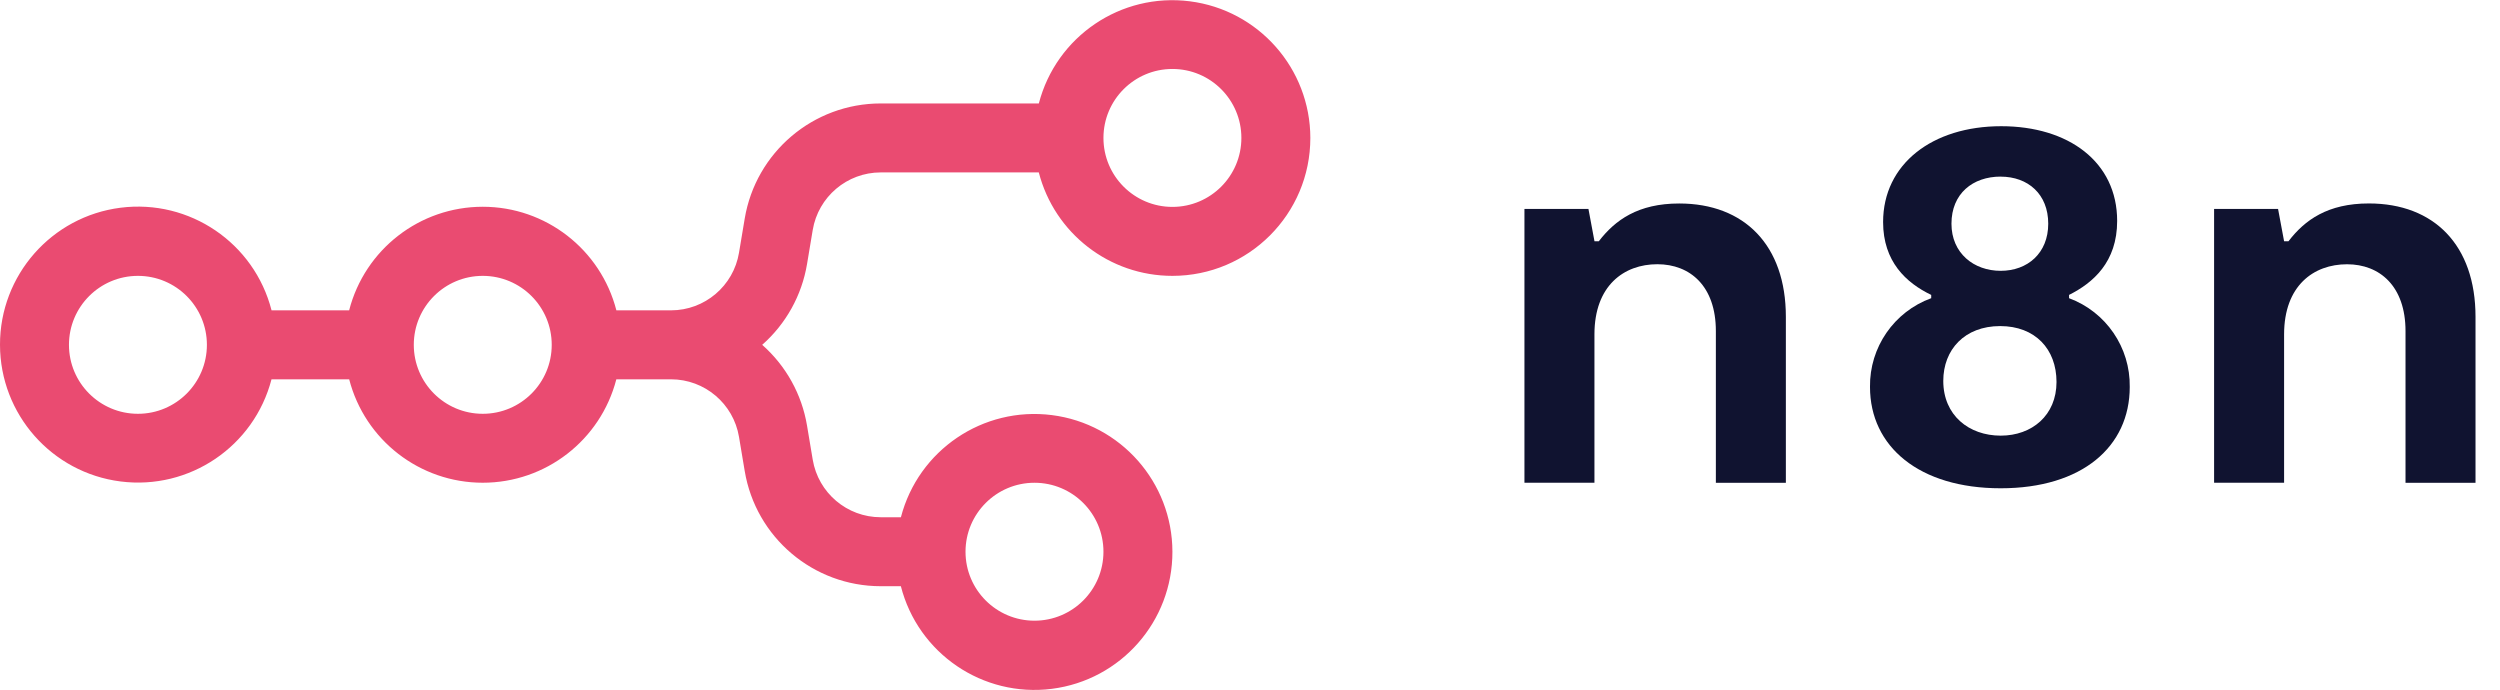
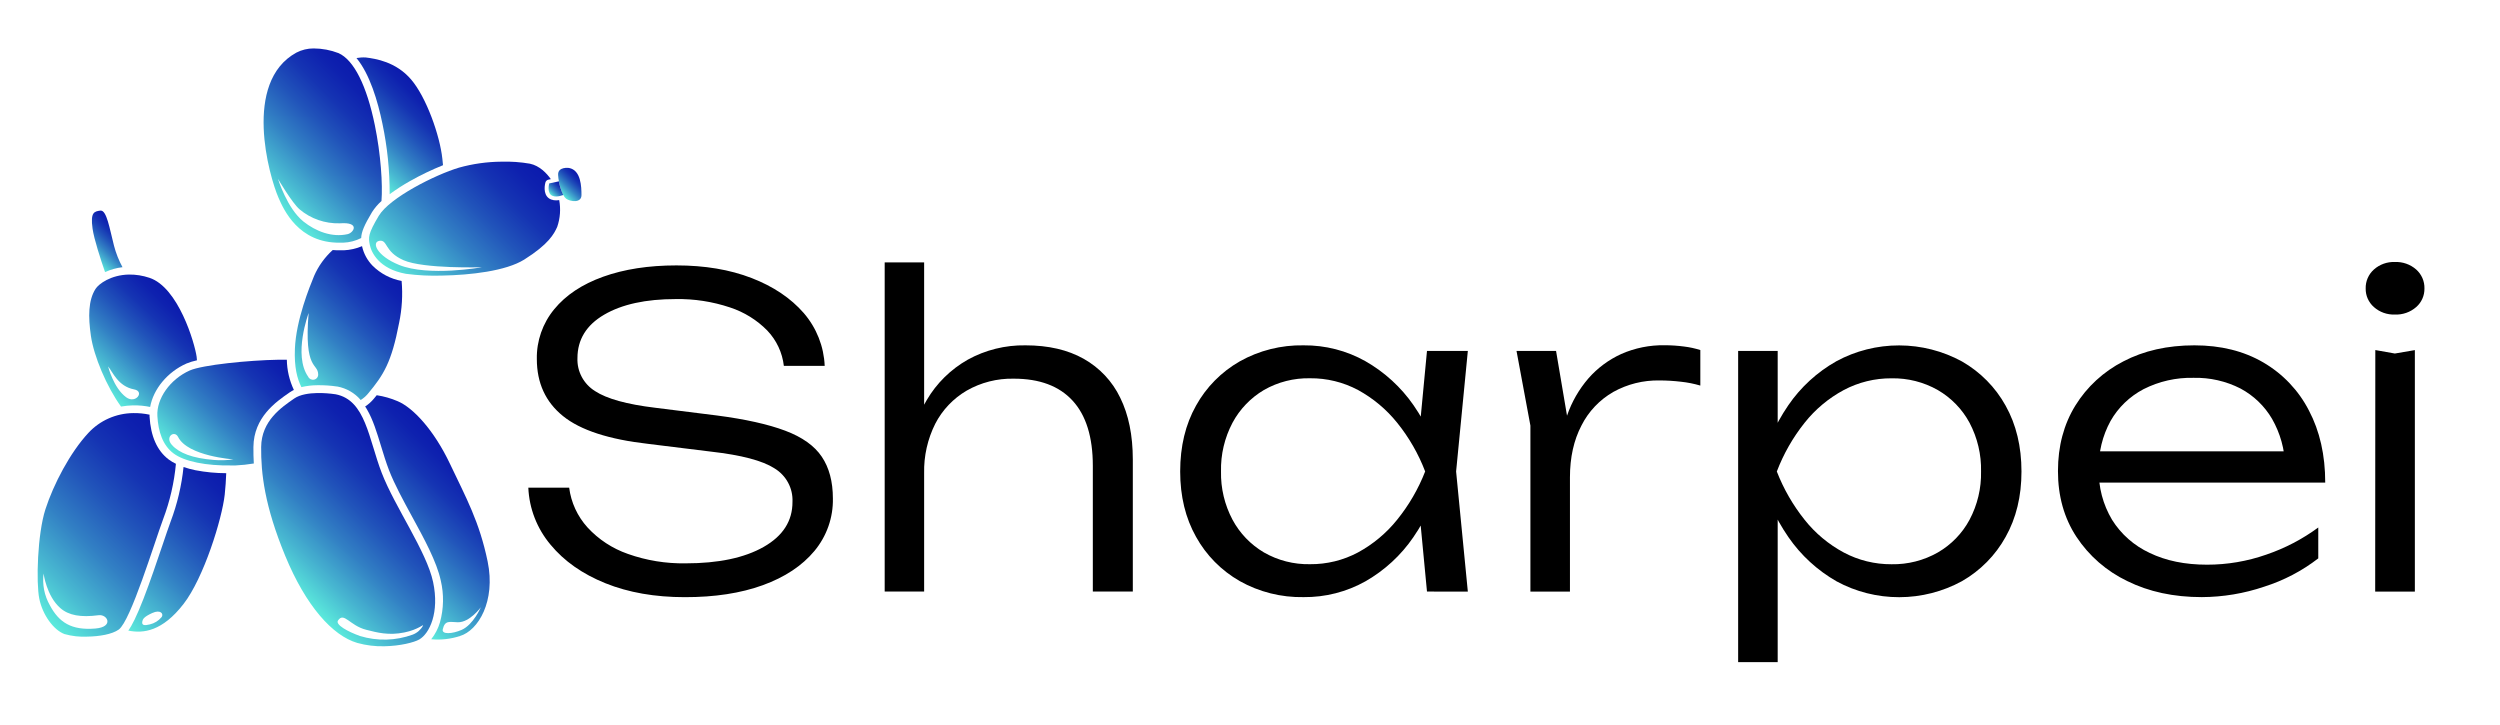
- <svg xmlns="http://www.w3.org/2000/svg" width="58" height="16" fill="none">
-   <path fill="#EA4B71" fill-rule="evenodd" d="M27.2 6.4A3.2 3.2 0 0 1 24.1 4h-3.667a1.6 1.6 0 0 0-1.578 1.337l-.132.79A3.2 3.2 0 0 1 17.683 8a3.2 3.2 0 0 1 1.04 1.874l.132.789A1.6 1.6 0 0 0 20.433 12h.468a3.201 3.201 0 0 1 6.299.8 3.2 3.2 0 0 1-6.3.8h-.467a3.2 3.2 0 0 1-3.156-2.674l-.132-.789A1.6 1.6 0 0 0 15.567 8.8h-1.268a3.201 3.201 0 0 1-6.198 0H6.299A3.201 3.201 0 0 1 0 8a3.2 3.2 0 0 1 6.3-.8h1.8a3.201 3.201 0 0 1 6.2 0h1.267a1.6 1.6 0 0 0 1.578-1.337l.132-.79A3.2 3.2 0 0 1 20.433 2.4h3.668a3.201 3.201 0 0 1 6.299.8 3.2 3.2 0 0 1-3.2 3.2m0-1.6a1.6 1.6 0 1 0 0-3.2 1.6 1.6 0 0 0 0 3.2m-24 4.8a1.6 1.6 0 1 0 0-3.2 1.6 1.6 0 0 0 0 3.2M12.8 8a1.6 1.6 0 1 1-3.2 0 1.6 1.6 0 0 1 3.2 0m12.8 4.8a1.6 1.6 0 1 1-3.2 0 1.6 1.6 0 0 1 3.2 0" clip-rule="evenodd" />
-   <path fill="#101330" fill-rule="evenodd" d="M48.002 6.918v-.076c.558-.28 1.116-.762 1.116-1.716 0-1.372-1.13-2.198-2.69-2.198-1.598 0-2.74.877-2.74 2.224 0 .915.533 1.41 1.116 1.69v.076a2.16 2.16 0 0 0-1.42 2.059c0 1.385 1.141 2.351 3.032 2.351 1.89 0 2.994-.966 2.994-2.351a2.16 2.16 0 0 0-1.408-2.059m-1.587-2.82c.635 0 1.104.406 1.104 1.092s-.482 1.093-1.103 1.093c-.622 0-1.142-.407-1.142-1.093 0-.699.495-1.093 1.142-1.093m0 6.01c-.735 0-1.332-.47-1.332-1.27 0-.725.495-1.272 1.32-1.272.812 0 1.307.534 1.307 1.297 0 .775-.571 1.245-1.294 1.245" clip-rule="evenodd" />
-   <path fill="#101330" d="M51.367 11.2h1.624V7.758c0-1.131.685-1.627 1.46-1.627.76 0 1.357.509 1.357 1.55v3.52h1.624V7.35c0-1.664-.964-2.63-2.474-2.63-.952 0-1.485.381-1.865.877h-.102l-.14-.75h-1.484zm-14.376 0h-1.624V4.848h1.485l.14.75h.1c.381-.496.914-.877 1.866-.877 1.51 0 2.474.966 2.474 2.63v3.85h-1.624V7.68c0-1.041-.596-1.55-1.358-1.55-.774 0-1.459.496-1.459 1.627z" />
+ <svg xmlns="http://www.w3.org/2000/svg" width="252" height="73" viewBox="0 0 252 73" fill="none">
+   <path d="M53.255 49.159H57.373C57.562 50.647 58.206 52.044 59.22 53.165C60.331 54.374 61.73 55.292 63.292 55.835C65.159 56.498 67.133 56.819 69.117 56.785C72.416 56.785 75.037 56.232 76.981 55.127C78.924 54.022 79.891 52.506 79.882 50.581C79.912 49.91 79.76 49.244 79.44 48.651C79.121 48.058 78.646 47.56 78.065 47.208C76.855 46.431 74.73 45.871 71.692 45.526L65.384 44.748C61.387 44.298 58.509 43.362 56.751 41.94C54.992 40.519 54.113 38.601 54.113 36.188C54.078 34.364 54.699 32.587 55.867 31.17C57.033 29.748 58.675 28.656 60.794 27.895C62.913 27.134 65.376 26.753 68.18 26.753C71.04 26.753 73.566 27.177 75.759 28.025C77.952 28.872 79.705 30.05 81.019 31.556C82.306 33.049 83.049 34.922 83.129 36.878H79.012C78.86 35.548 78.276 34.301 77.347 33.323C76.302 32.257 75.009 31.456 73.58 30.988C71.819 30.399 69.967 30.114 68.107 30.147C65.096 30.147 62.694 30.672 60.9 31.72C59.106 32.768 58.208 34.229 58.207 36.102C58.181 36.76 58.331 37.412 58.642 37.995C58.953 38.577 59.414 39.069 59.979 39.421C61.165 40.198 63.187 40.758 66.046 41.102L72.267 41.881C75.13 42.254 77.422 42.765 79.144 43.412C80.865 44.059 82.096 44.935 82.837 46.04C83.581 47.145 83.953 48.546 83.955 50.241C83.994 52.169 83.334 54.047 82.093 55.539C80.849 57.031 79.115 58.18 76.888 58.988C74.662 59.796 72.041 60.198 69.025 60.194C66.017 60.194 63.353 59.727 61.032 58.793C58.711 57.859 56.864 56.562 55.492 54.901C54.13 53.278 53.345 51.262 53.255 49.159Z" fill="black" />
+   <path d="M89.176 26.452H93.153V59.629H89.176V26.452ZM103.367 34.81C105.673 34.81 107.629 35.262 109.237 36.167C110.843 37.072 112.127 38.441 112.917 40.088C113.762 41.799 114.186 43.874 114.188 46.315V59.629H110.157V46.961C110.157 44.06 109.479 41.87 108.121 40.389C106.763 38.908 104.785 38.169 102.186 38.17C100.52 38.134 98.877 38.552 97.437 39.377C96.082 40.173 94.985 41.331 94.272 42.716C93.499 44.263 93.115 45.97 93.153 47.693L91.531 46.572C91.737 44.15 92.365 42.068 93.415 40.327C94.406 38.633 95.834 37.227 97.556 36.253C99.329 35.274 101.335 34.777 103.367 34.81Z" fill="black" />
+   <path d="M145.418 47.522C144.847 49.891 143.845 52.139 142.461 54.157C141.217 55.975 139.57 57.492 137.644 58.594C135.745 59.661 133.59 60.212 131.403 60.19C129.147 60.232 126.922 59.673 124.964 58.573C123.109 57.51 121.586 55.968 120.561 54.113C119.495 52.218 118.962 50.022 118.962 47.522C118.962 44.995 119.495 42.782 120.561 40.885C121.587 39.031 123.11 37.489 124.964 36.427C126.922 35.327 129.147 34.768 131.403 34.81C133.591 34.79 135.745 35.343 137.644 36.414C139.572 37.517 141.226 39.03 142.482 40.843C143.883 42.866 144.879 45.132 145.418 47.522ZM123.078 47.522C123.043 49.215 123.442 50.889 124.238 52.39C124.967 53.752 126.062 54.892 127.404 55.685C128.812 56.493 130.419 56.903 132.049 56.871C133.738 56.886 135.403 56.478 136.887 55.685C138.411 54.855 139.752 53.735 140.831 52.39C142.02 50.919 142.973 49.277 143.656 47.522C142.98 45.75 142.027 44.092 140.831 42.61C139.751 41.265 138.41 40.144 136.887 39.312C135.402 38.521 133.738 38.114 132.049 38.129C130.42 38.097 128.813 38.506 127.404 39.312C126.063 40.107 124.968 41.248 124.238 42.61C123.438 44.126 123.039 45.815 123.078 47.522ZM143.84 59.629L142.965 50.452L144.065 47.522L142.97 44.548L143.84 35.376H147.958L146.776 47.527L147.958 59.634L143.84 59.629Z" fill="black" />
+   <path d="M152.865 35.376H156.851L158.251 43.648V59.634H154.265V42.901L152.865 35.376ZM171.393 35.29V38.866C170.757 38.678 170.104 38.548 169.444 38.479C168.724 38.393 168 38.35 167.276 38.349C165.643 38.319 164.032 38.72 162.612 39.512C161.235 40.306 160.124 41.478 159.415 42.885C158.639 44.364 158.251 46.108 158.251 48.119L157.114 46.562C157.155 44.963 157.443 43.379 157.969 41.865C158.438 40.501 159.166 39.237 160.114 38.139C161.026 37.098 162.154 36.26 163.422 35.682C164.798 35.076 166.293 34.775 167.8 34.8C168.452 34.801 169.104 34.844 169.75 34.929C170.308 34.996 170.858 35.115 171.393 35.285V35.29Z" fill="black" />
+   <path d="M175.205 35.376H179.191V44.595L178.972 45.329V49.25L179.191 50.501V66.744H175.205V35.376ZM177.35 47.527C177.888 45.141 178.877 42.876 180.264 40.848C181.512 39.025 183.168 37.508 185.105 36.414C187.045 35.363 189.224 34.813 191.439 34.817C193.653 34.821 195.831 35.377 197.767 36.434C199.62 37.497 201.142 39.039 202.167 40.892C203.233 42.795 203.765 45.008 203.765 47.53C203.765 50.028 203.233 52.224 202.167 54.12C201.143 55.975 199.621 57.518 197.767 58.581C195.835 59.637 193.661 60.194 191.45 60.197C189.24 60.201 187.064 59.652 185.129 58.601C183.198 57.497 181.544 55.981 180.288 54.164C178.893 52.152 177.896 49.898 177.35 47.522V47.527ZM199.69 47.527C199.728 45.82 199.329 44.131 198.529 42.615C197.794 41.246 196.687 40.105 195.332 39.317C193.916 38.513 192.303 38.104 190.668 38.134C188.986 38.124 187.329 38.531 185.849 39.317C184.319 40.141 182.977 41.263 181.905 42.615C180.721 44.102 179.776 45.758 179.104 47.527C179.783 49.279 180.728 50.92 181.905 52.395C182.977 53.747 184.319 54.868 185.849 55.69C187.328 56.479 188.986 56.886 190.668 56.876C192.304 56.906 193.916 56.496 195.332 55.69C196.688 54.904 197.795 53.764 198.529 52.395C199.326 50.892 199.726 49.216 199.69 47.522V47.527Z" fill="black" />
+   <path d="M221.943 60.189C219.11 60.189 216.606 59.65 214.43 58.573C212.341 57.572 210.569 56.03 209.305 54.112C208.062 52.218 207.441 50.007 207.443 47.478C207.443 44.98 208.026 42.782 209.194 40.884C210.362 38.99 212.037 37.449 214.035 36.427C216.094 35.349 218.481 34.81 221.196 34.81C223.854 34.81 226.168 35.384 228.139 36.533C230.112 37.683 231.709 39.365 232.74 41.38C233.835 43.456 234.383 45.877 234.383 48.645H210.466V45.495H232.716L230.342 46.961C230.304 45.299 229.851 43.671 229.023 42.221C228.27 40.931 227.168 39.872 225.839 39.161C224.38 38.417 222.753 38.047 221.109 38.085C219.359 38.044 217.627 38.437 216.071 39.226C214.671 39.96 213.515 41.074 212.742 42.436C211.924 43.932 211.517 45.613 211.56 47.312C211.515 49.095 211.977 50.856 212.895 52.395C213.802 53.846 215.119 55.006 216.686 55.734C218.321 56.525 220.249 56.92 222.468 56.92C224.505 56.922 226.527 56.578 228.445 55.905C230.324 55.265 232.09 54.343 233.682 53.17V56.284C232.05 57.546 230.204 58.512 228.229 59.138C226.206 59.824 224.083 60.179 221.943 60.189Z" fill="black" />
+   <path d="M241.403 31.707C240.626 31.736 239.869 31.466 239.292 30.954C239.025 30.72 238.812 30.431 238.668 30.107C238.525 29.784 238.454 29.434 238.461 29.081C238.451 28.721 238.52 28.364 238.663 28.033C238.807 27.702 239.021 27.405 239.292 27.164C239.869 26.651 240.626 26.38 241.403 26.409C242.191 26.377 242.961 26.648 243.55 27.164C243.821 27.405 244.036 27.701 244.18 28.032C244.324 28.363 244.394 28.721 244.384 29.081C244.39 29.434 244.319 29.784 244.175 30.108C244.031 30.431 243.818 30.72 243.55 30.954C242.96 31.47 242.191 31.739 241.403 31.707ZM239.432 35.285L241.403 35.635L243.418 35.29V59.634H239.419L239.432 35.285Z" fill="black" />
+   <path d="M57.352 16.93C57.352 16.93 56.207 16.767 56.257 17.646C56.307 18.526 56.663 19.722 57.064 20.026C57.465 20.329 58.615 20.498 58.613 19.667C58.61 18.837 58.571 17.153 57.352 16.93Z" fill="url(#paint0_linear_207_23)" />
+   <path d="M10.588 27.428C10.131 26.108 9.477 24.099 9.329 23.043C9.1 21.38 9.501 21.315 10.121 21.227H10.152C10.754 21.214 11.033 22.973 11.49 24.766C11.686 25.52 11.974 26.247 12.347 26.933C11.738 27.005 11.144 27.173 10.588 27.428Z" fill="url(#paint1_linear_207_23)" />
+   <path d="M38.549 12.467C38.082 10.199 37.278 7.485 35.932 5.85C36.248 5.793 36.57 5.774 36.89 5.796C37.853 5.92 39.902 6.216 41.44 8.012C42.978 9.807 44.342 13.668 44.59 16.006C44.614 16.237 44.637 16.45 44.656 16.652C43.513 17.112 42.403 17.646 41.332 18.25C40.62 18.65 39.934 19.093 39.277 19.576C39.285 17.188 39.041 14.806 38.549 12.467Z" fill="url(#paint2_linear_207_23)" />
+   <path d="M56.334 18.279C56.414 18.756 56.563 19.219 56.777 19.654C56.555 19.744 56.32 19.796 56.081 19.807C55.953 19.811 55.826 19.791 55.706 19.748C55.075 19.512 55.363 18.489 55.363 18.489L56.334 18.279Z" fill="url(#paint3_linear_207_23)" />
+   <path d="M19.82 35.96C19.62 34.561 17.974 28.954 15.053 27.999C14.392 27.777 13.697 27.667 12.999 27.675C11.186 27.708 9.954 28.609 9.627 29.125C8.891 30.282 8.886 31.927 9.163 33.858C9.461 35.913 10.746 38.972 12.199 40.983C12.601 40.91 13.009 40.869 13.418 40.861C13.995 40.852 14.57 40.905 15.135 41.02C15.452 39.237 16.868 37.496 18.799 36.642C19.141 36.504 19.494 36.395 19.854 36.318C19.849 36.198 19.839 36.079 19.82 35.96ZM12.719 40.046C11.429 39.099 10.896 36.933 10.896 36.933C11.371 37.517 11.904 38.944 13.513 39.25C14.623 39.452 13.682 40.75 12.719 40.046Z" fill="url(#paint4_linear_207_23)" />
+   <path d="M17.003 46.315C15.837 45.433 15.191 43.98 15.075 41.985C15.075 41.925 15.075 41.863 15.075 41.8C14.537 41.685 13.987 41.631 13.436 41.64C12.584 41.648 11.742 41.829 10.964 42.172C10.186 42.514 9.488 43.012 8.915 43.632C7.069 45.607 5.391 48.822 4.581 51.328C3.771 53.835 3.629 58.729 3.961 60.355C4.293 61.982 5.396 63.5 6.496 63.913C7.25 64.126 8.034 64.214 8.817 64.172C10.012 64.152 11.297 63.939 11.97 63.459C13.173 62.595 15.562 54.696 16.454 52.301C17.127 50.515 17.557 48.649 17.733 46.751C17.476 46.63 17.231 46.484 17.003 46.315ZM9.617 63.355C7.2 63.557 5.945 62.745 5.019 61.002C4.469 60.032 4.25 58.914 4.394 57.813C4.394 57.813 4.679 60.062 6.074 61.29C6.923 62.039 8.15 62.25 9.933 62.014C10.851 61.894 11.5 63.197 9.619 63.355H9.617Z" fill="url(#paint5_linear_207_23)" />
+   <path d="M19.712 47.402C19.302 47.32 18.897 47.211 18.501 47.075C18.305 48.957 17.867 50.806 17.198 52.579C16.995 53.126 16.705 53.983 16.37 54.974C15.816 56.611 15.127 58.651 14.463 60.358C13.761 62.156 13.291 63.067 12.935 63.565C14.452 63.874 16.365 63.638 18.499 60.882C20.532 58.267 22.379 52.332 22.653 49.849C22.73 49.164 22.775 48.409 22.804 47.698C21.766 47.696 20.731 47.597 19.712 47.402ZM16.283 62.211C15.98 62.579 15.56 62.836 15.091 62.942C14.616 63.054 14.252 63.08 14.347 62.633C14.389 62.428 14.476 62.19 15.338 61.795C16.201 61.401 16.52 61.886 16.291 62.211H16.283Z" fill="url(#paint6_linear_207_23)" />
+   <path d="M28.913 36.261C28.649 36.261 28.362 36.261 28.058 36.261C25.059 36.313 20.409 36.78 19.124 37.345C17.143 38.23 15.763 40.184 15.863 41.941C15.953 43.498 16.391 44.875 17.486 45.7C18.58 46.526 20.786 46.964 23.373 46.917H23.738C24.356 46.888 24.973 46.822 25.584 46.72C25.552 46.175 25.537 45.625 25.544 45.059C25.573 42.06 27.813 40.511 29.15 39.587L29.219 39.538C29.348 39.451 29.482 39.374 29.623 39.307C29.172 38.352 28.93 37.314 28.913 36.261ZM21.545 46.362C19.409 46.191 18.055 45.669 17.325 44.849C16.594 44.029 17.589 43.329 17.953 44.048C18.929 45.994 23.534 46.305 23.534 46.305C22.876 46.4 22.208 46.42 21.545 46.362Z" fill="url(#paint7_linear_207_23)" />
+   <path d="M43.656 58.666C43.002 55.589 39.815 51.123 38.48 47.672C37.146 44.221 36.864 40.34 33.84 39.745C33.229 39.654 32.612 39.611 31.994 39.618C31.171 39.634 30.256 39.758 29.665 40.166C28.367 41.066 26.352 42.413 26.325 45.06C26.299 47.706 26.668 50.978 28.752 56.033C30.836 61.087 33.519 64.076 36.009 64.806C36.901 65.055 37.827 65.169 38.755 65.143C40.338 65.114 41.746 64.754 42.263 64.458C43.297 63.858 44.313 61.746 43.656 58.666ZM42.633 63.078C42.407 63.486 42.041 63.802 41.601 63.97C39.892 64.593 38.021 64.641 36.281 64.108C35.062 63.672 33.79 62.976 34.067 62.551C34.671 61.643 35.241 63.057 36.903 63.48C38.032 63.768 39.179 64.074 40.754 63.752C42.171 63.469 42.77 62.844 42.633 63.072V63.078Z" fill="url(#paint8_linear_207_23)" />
+   <path d="M49.154 56.598C48.325 52.589 46.99 50.194 45.36 46.759C43.73 43.324 41.63 41.09 40.084 40.441C39.411 40.151 38.701 39.949 37.974 39.839L37.681 40.194C37.432 40.496 37.138 40.758 36.808 40.973C36.871 41.069 36.932 41.165 36.99 41.266C37.602 42.304 37.99 43.601 38.404 44.95C38.652 45.763 38.908 46.603 39.217 47.405C39.763 48.819 40.66 50.464 41.527 52.055C42.757 54.305 44.025 56.632 44.429 58.518C44.757 59.906 44.73 61.352 44.35 62.727C44.17 63.348 43.869 63.929 43.464 64.437C44.443 64.527 45.431 64.416 46.365 64.11C48.204 63.56 49.982 60.607 49.154 56.598ZM46.537 63.49C45.587 63.908 44.503 63.973 44.63 63.435C44.851 62.488 45.315 62.706 46.149 62.724C47.352 62.75 48.468 61.212 48.468 61.212C48.468 61.212 47.721 62.968 46.537 63.49Z" fill="url(#paint9_linear_207_23)" />
+   <path d="M40.483 28.321C39.372 28.112 38.352 27.576 37.557 26.785C37.034 26.249 36.669 25.582 36.502 24.857C36.501 24.841 36.501 24.826 36.502 24.81C35.918 25.059 35.292 25.202 34.656 25.23H34.329C34.065 25.23 33.801 25.23 33.537 25.204C32.732 25.934 32.093 26.823 31.662 27.812C31.213 28.91 29.844 32.247 29.726 35.155C29.649 37.047 29.96 38.178 30.38 39.022C30.909 38.897 31.45 38.832 31.994 38.83C32.663 38.821 33.332 38.866 33.994 38.964H34.017C34.933 39.139 35.76 39.618 36.36 40.321C36.637 40.147 36.884 39.931 37.093 39.681C38.676 37.781 39.467 36.531 40.232 32.535C40.522 31.149 40.606 29.73 40.483 28.321ZM31.063 37.971C29.528 35.799 31.11 31.551 31.11 31.551C30.622 37.397 32.063 36.556 32.073 37.755C32.075 37.875 32.034 37.991 31.958 38.085C31.883 38.178 31.776 38.243 31.657 38.269C31.539 38.294 31.415 38.278 31.306 38.224C31.198 38.169 31.112 38.08 31.063 37.971Z" fill="url(#paint10_linear_207_23)" />
+   <path d="M37.784 12.62C36.964 8.627 35.674 6.047 34.125 5.355C33.325 5.045 32.472 4.885 31.611 4.882C31.007 4.881 30.411 5.025 29.876 5.303C24.444 8.276 27.122 17.758 28.074 19.937C28.578 21.089 30.081 24.538 34.294 24.462H34.595C35.227 24.44 35.845 24.28 36.407 23.995C36.434 23.362 36.718 22.698 37.499 21.385C37.763 20.97 38.085 20.592 38.454 20.264C38.583 18.588 38.388 15.562 37.784 12.62ZM35.046 23.601C33.463 23.962 31.82 23.313 30.588 22.332C28.937 21.016 28.019 18.025 28.019 18.025C28.019 18.025 29.43 20.446 30.2 21.105C31.325 22.053 32.769 22.554 34.249 22.511C36.346 22.355 35.647 23.463 35.046 23.601Z" fill="url(#paint11_linear_207_23)" />
+   <path d="M56.368 20.171C56.275 20.186 56.182 20.194 56.088 20.197C55.908 20.202 55.729 20.173 55.561 20.111C54.798 19.826 54.838 18.892 54.98 18.386C55 18.318 55.038 18.257 55.09 18.208C55.142 18.16 55.206 18.126 55.276 18.111L55.524 18.056C55.115 17.477 54.4 16.707 53.413 16.499C52.465 16.336 51.501 16.268 50.538 16.297C49.093 16.308 47.655 16.511 46.265 16.899C43.856 17.62 39.267 19.935 38.18 21.756C37.093 23.578 37.124 23.925 37.275 24.681C37.425 25.436 38.19 27.104 40.907 27.6C42.116 27.761 43.336 27.821 44.556 27.779C47.391 27.727 50.981 27.327 52.836 26.17C55.315 24.613 55.851 23.575 56.17 22.862C56.466 21.995 56.534 21.07 56.368 20.171ZM40.224 26.704C37.956 25.783 37.438 24.405 38.24 24.276C39.1 24.136 38.712 25.363 40.67 26.227C42.698 27.12 48.584 26.938 48.584 26.938C48.584 26.938 43.2 27.911 40.224 26.704Z" fill="url(#paint12_linear_207_23)" />
+   <defs>
+     <linearGradient id="paint0_linear_207_23" x1="56.534" y1="19.509" x2="58.376" y2="17.637" gradientUnits="userSpaceOnUse">
+       <stop stop-color="#5BEBDC" />
+       <stop offset="0.17" stop-color="#48B8D1" />
+       <stop offset="0.38" stop-color="#3280C4" />
+       <stop offset="0.58" stop-color="#2154BA" />
+       <stop offset="0.75" stop-color="#1534B3" />
+       <stop offset="0.9" stop-color="#0E21AF" />
+       <stop offset="1" stop-color="#0B1AAD" />
+     </linearGradient>
+     <linearGradient id="paint1_linear_207_23" x1="9.113" y1="25.975" x2="12.068" y2="22.971" gradientUnits="userSpaceOnUse">
+       <stop stop-color="#5BEBDC" />
+       <stop offset="0.17" stop-color="#48B8D1" />
+       <stop offset="0.38" stop-color="#3280C4" />
+       <stop offset="0.58" stop-color="#2154BA" />
+       <stop offset="0.75" stop-color="#1534B3" />
+       <stop offset="0.9" stop-color="#0E21AF" />
+       <stop offset="1" stop-color="#0B1AAD" />
+     </linearGradient>
+     <linearGradient id="paint2_linear_207_23" x1="35.558" y1="15.92" x2="42.425" y2="8.939" gradientUnits="userSpaceOnUse">
+       <stop stop-color="#5BEBDC" />
+       <stop offset="0.17" stop-color="#48B8D1" />
+       <stop offset="0.38" stop-color="#3280C4" />
+       <stop offset="0.58" stop-color="#2154BA" />
+       <stop offset="0.75" stop-color="#1534B3" />
+       <stop offset="0.9" stop-color="#0E21AF" />
+       <stop offset="1" stop-color="#0B1AAD" />
+     </linearGradient>
+     <linearGradient id="paint3_linear_207_23" x1="55.508" y1="19.626" x2="56.587" y2="18.526" gradientUnits="userSpaceOnUse">
+       <stop stop-color="#5BEBDC" />
+       <stop offset="0.17" stop-color="#48B8D1" />
+       <stop offset="0.38" stop-color="#3280C4" />
+       <stop offset="0.58" stop-color="#2154BA" />
+       <stop offset="0.75" stop-color="#1534B3" />
+       <stop offset="0.9" stop-color="#0E21AF" />
+       <stop offset="1" stop-color="#0B1AAD" />
+     </linearGradient>
+     <linearGradient id="paint4_linear_207_23" x1="9.274" y1="38.103" x2="17.423" y2="29.819" gradientUnits="userSpaceOnUse">
+       <stop stop-color="#5BEBDC" />
+       <stop offset="0.17" stop-color="#48B8D1" />
+       <stop offset="0.38" stop-color="#3280C4" />
+       <stop offset="0.58" stop-color="#2154BA" />
+       <stop offset="0.75" stop-color="#1534B3" />
+       <stop offset="0.9" stop-color="#0E21AF" />
+       <stop offset="1" stop-color="#0B1AAD" />
+     </linearGradient>
+     <linearGradient id="paint5_linear_207_23" x1="3.043" y1="60.828" x2="18.469" y2="45.145" gradientUnits="userSpaceOnUse">
+       <stop stop-color="#5BEBDC" />
+       <stop offset="0.17" stop-color="#48B8D1" />
+       <stop offset="0.38" stop-color="#3280C4" />
+       <stop offset="0.58" stop-color="#2154BA" />
+       <stop offset="0.75" stop-color="#1534B3" />
+       <stop offset="0.9" stop-color="#0E21AF" />
+       <stop offset="1" stop-color="#0B1AAD" />
+     </linearGradient>
+     <linearGradient id="paint6_linear_207_23" x1="10.88" y1="61.544" x2="23.668" y2="48.546" gradientUnits="userSpaceOnUse">
+       <stop stop-color="#5BEBDC" />
+       <stop offset="0.17" stop-color="#48B8D1" />
+       <stop offset="0.38" stop-color="#3280C4" />
+       <stop offset="0.58" stop-color="#2154BA" />
+       <stop offset="0.75" stop-color="#1534B3" />
+       <stop offset="0.9" stop-color="#0E21AF" />
+       <stop offset="1" stop-color="#0B1AAD" />
+     </linearGradient>
+     <linearGradient id="paint7_linear_207_23" x1="17.897" y1="46.144" x2="28.254" y2="35.615" gradientUnits="userSpaceOnUse">
+       <stop stop-color="#5BEBDC" />
+       <stop offset="0.17" stop-color="#48B8D1" />
+       <stop offset="0.38" stop-color="#3280C4" />
+       <stop offset="0.58" stop-color="#2154BA" />
+       <stop offset="0.75" stop-color="#1534B3" />
+       <stop offset="0.9" stop-color="#0E21AF" />
+       <stop offset="1" stop-color="#0B1AAD" />
+     </linearGradient>
+     <linearGradient id="paint8_linear_207_23" x1="29.037" y1="58.988" x2="41.409" y2="46.407" gradientUnits="userSpaceOnUse">
+       <stop stop-color="#5BEBDC" />
+       <stop offset="0.17" stop-color="#48B8D1" />
+       <stop offset="0.38" stop-color="#3280C4" />
+       <stop offset="0.58" stop-color="#2154BA" />
+       <stop offset="0.75" stop-color="#1534B3" />
+       <stop offset="0.9" stop-color="#0E21AF" />
+       <stop offset="1" stop-color="#0B1AAD" />
+     </linearGradient>
+     <linearGradient id="paint9_linear_207_23" x1="36.6" y1="57.672" x2="47.182" y2="46.914" gradientUnits="userSpaceOnUse">
+       <stop stop-color="#5BEBDC" />
+       <stop offset="0.17" stop-color="#48B8D1" />
+       <stop offset="0.38" stop-color="#3280C4" />
+       <stop offset="0.58" stop-color="#2154BA" />
+       <stop offset="0.75" stop-color="#1534B3" />
+       <stop offset="0.9" stop-color="#0E21AF" />
+       <stop offset="1" stop-color="#0B1AAD" />
+     </linearGradient>
+     <linearGradient id="paint10_linear_207_23" x1="29.485" y1="38.178" x2="39.822" y2="27.67" gradientUnits="userSpaceOnUse">
+       <stop stop-color="#5BEBDC" />
+       <stop offset="0.17" stop-color="#48B8D1" />
+       <stop offset="0.38" stop-color="#3280C4" />
+       <stop offset="0.58" stop-color="#2154BA" />
+       <stop offset="0.75" stop-color="#1534B3" />
+       <stop offset="0.9" stop-color="#0E21AF" />
+       <stop offset="1" stop-color="#0B1AAD" />
+     </linearGradient>
+     <linearGradient id="paint11_linear_207_23" x1="27.314" y1="20.225" x2="38.216" y2="9.142" gradientUnits="userSpaceOnUse">
+       <stop stop-color="#5BEBDC" />
+       <stop offset="0.17" stop-color="#48B8D1" />
+       <stop offset="0.38" stop-color="#3280C4" />
+       <stop offset="0.58" stop-color="#2154BA" />
+       <stop offset="0.75" stop-color="#1534B3" />
+       <stop offset="0.9" stop-color="#0E21AF" />
+       <stop offset="1" stop-color="#0B1AAD" />
+     </linearGradient>
+     <linearGradient id="paint12_linear_207_23" x1="40.749" y1="28.827" x2="53.456" y2="15.908" gradientUnits="userSpaceOnUse">
+       <stop stop-color="#5BEBDC" />
+       <stop offset="0.17" stop-color="#48B8D1" />
+       <stop offset="0.38" stop-color="#3280C4" />
+       <stop offset="0.58" stop-color="#2154BA" />
+       <stop offset="0.75" stop-color="#1534B3" />
+       <stop offset="0.9" stop-color="#0E21AF" />
+       <stop offset="1" stop-color="#0B1AAD" />
+     </linearGradient>
+   </defs>
</svg>
